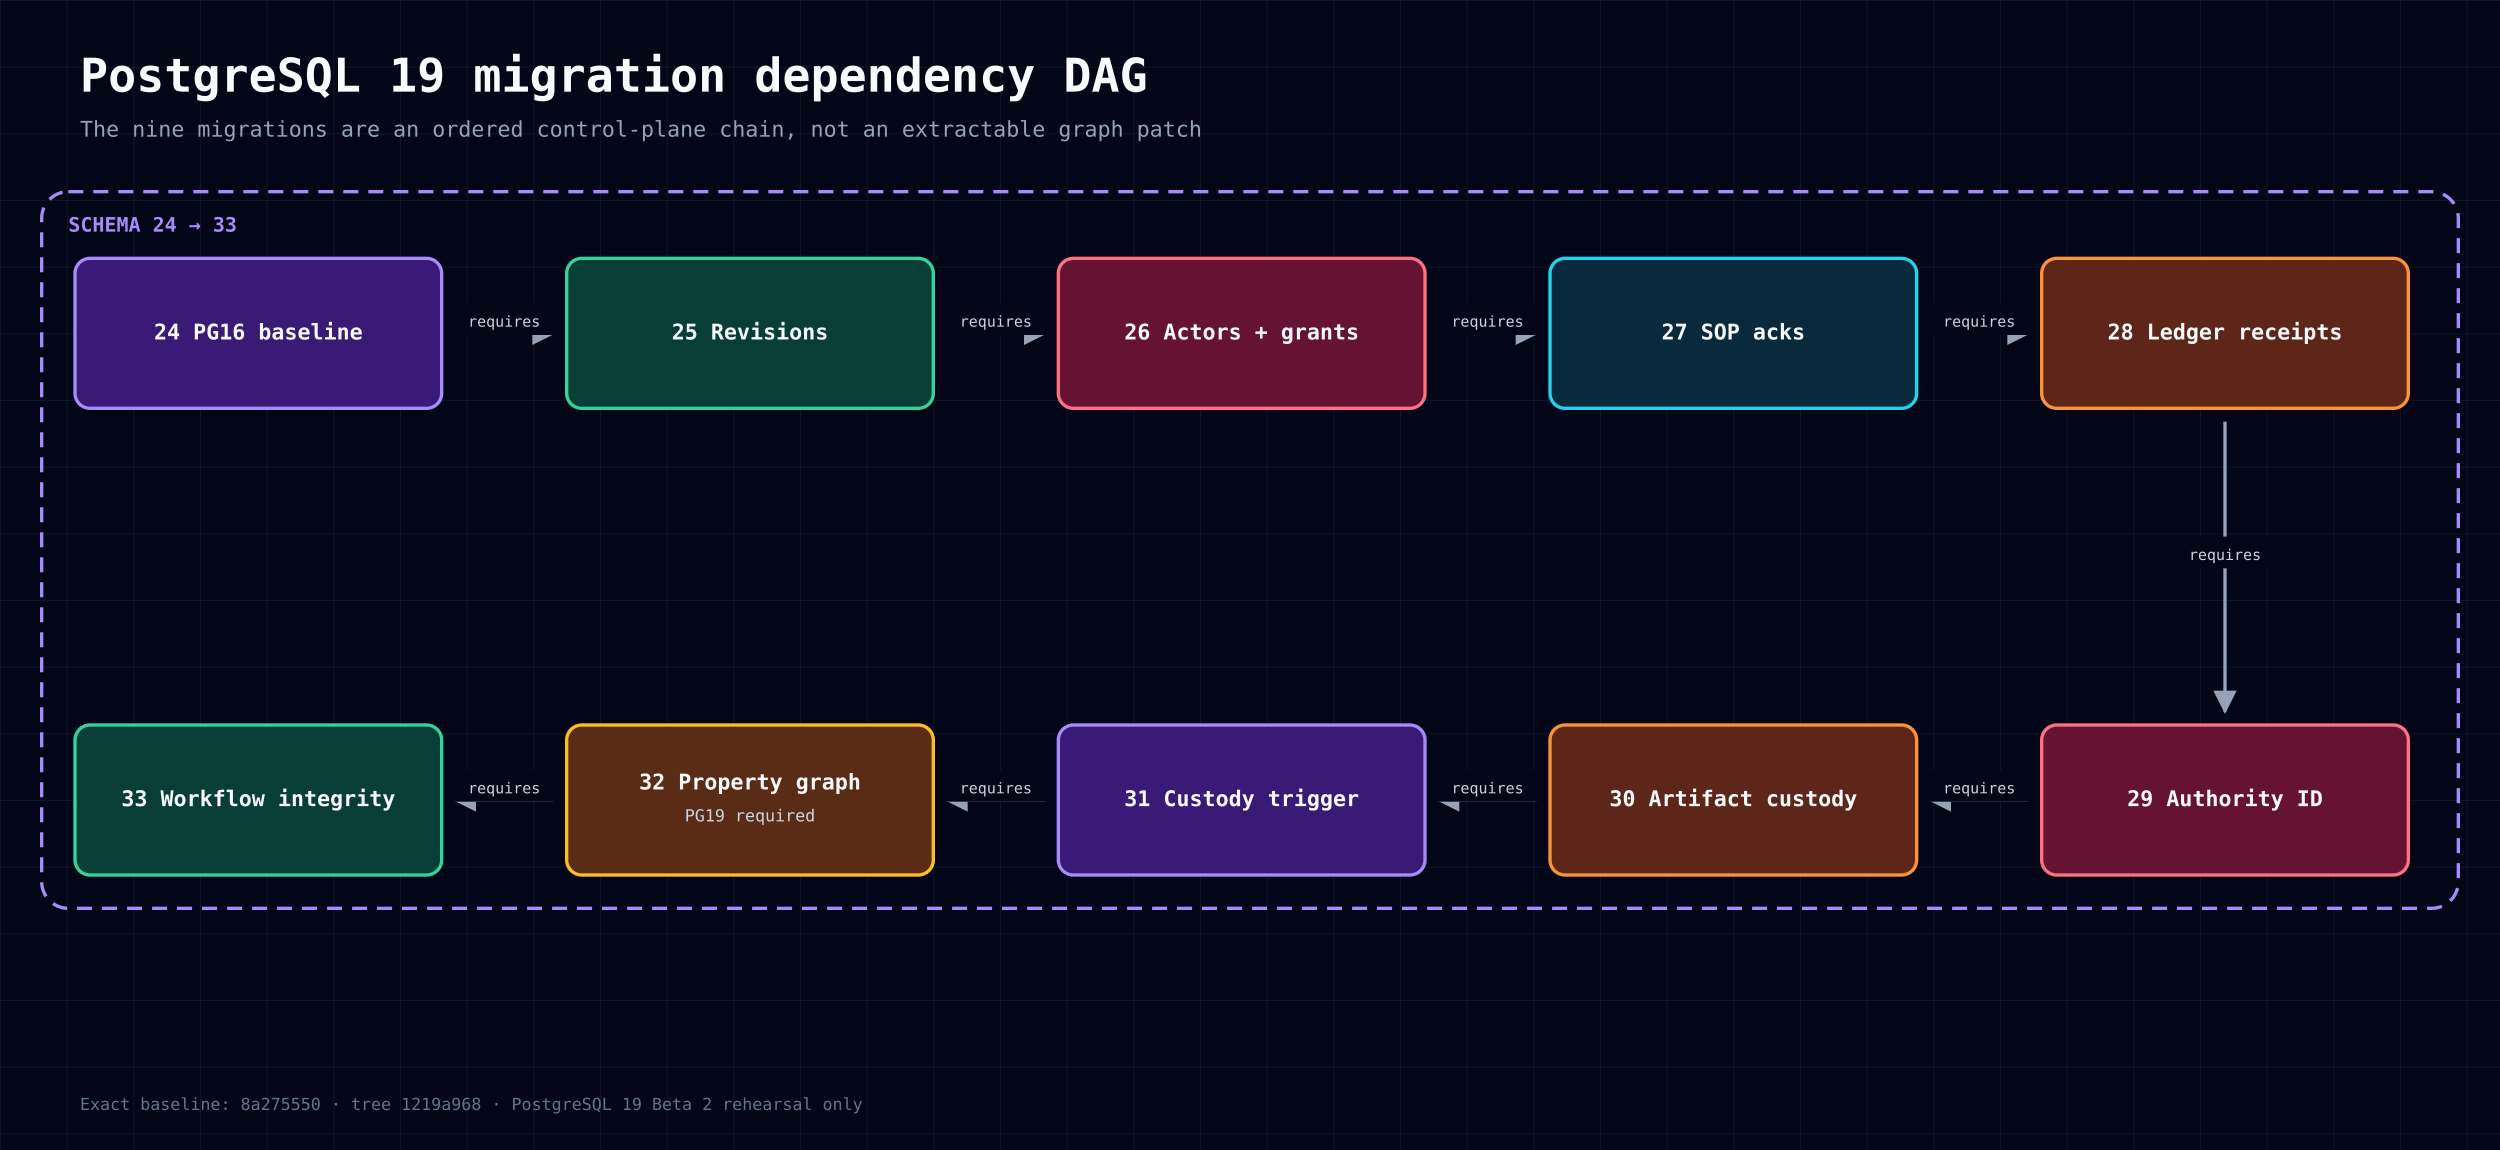
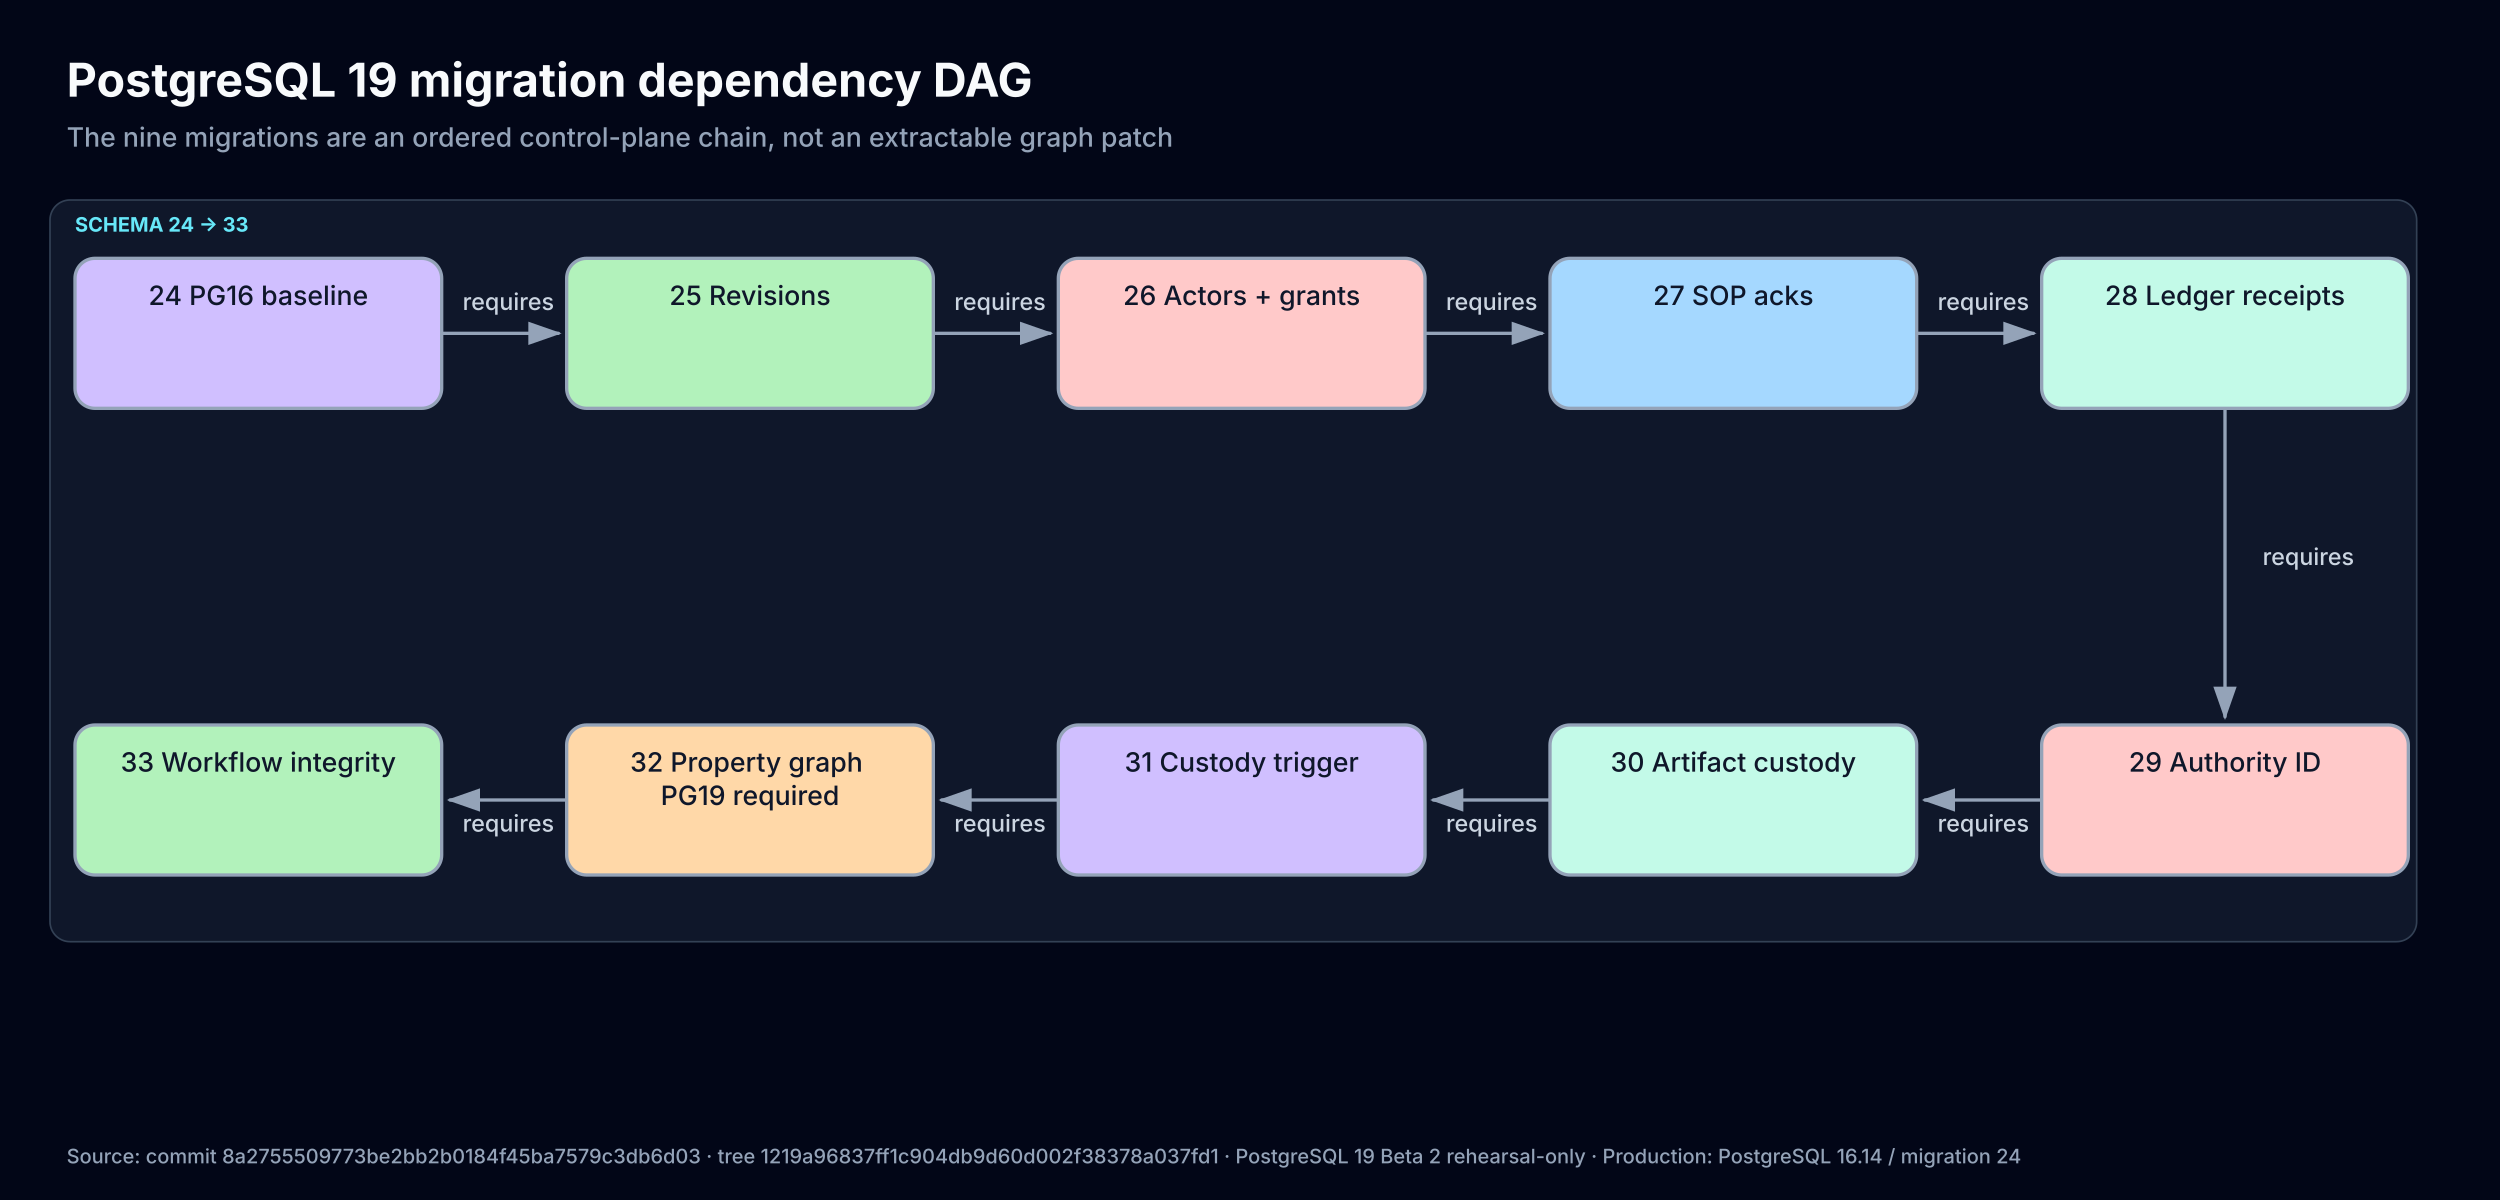
- <svg xmlns="http://www.w3.org/2000/svg" width="1500" height="690" viewBox="0 0 1500 690" role="img" aria-labelledby="title desc">
+ <svg xmlns="http://www.w3.org/2000/svg" width="1500" height="720" viewBox="0 0 1500 720" role="img" aria-labelledby="svg-title svg-desc">
+   <rect width="100%" height="100%" fill="#020617" />
  <defs>
-     <pattern id="grid" width="40" height="40" patternUnits="userSpaceOnUse">
-       <path d="M40 0H0V40" fill="none" stroke="#1e293b" stroke-width="0.5" />
-     </pattern>
-     <marker id="arrow" viewBox="0 0 10 10" refX="9" refY="5" markerWidth="7" markerHeight="7" orient="auto-start-reverse">
-       <path d="M0 0L10 5L0 10z" fill="#94a3b8" />
-     </marker>
-     <marker id="arrowRose" viewBox="0 0 10 10" refX="9" refY="5" markerWidth="7" markerHeight="7" orient="auto-start-reverse">
-       <path d="M0 0L10 5L0 10z" fill="#fb7185" />
+     <marker id="svg-arrowhead" markerWidth="10" markerHeight="7" refX="9" refY="3.5" orient="auto">
+       <polygon points="0 0, 10 3.5, 0 7" fill="#94a3b8" />
    </marker>
  </defs>
-   <rect width="1500" height="690" fill="#020617" />
-   <rect width="1500" height="690" fill="url(#grid)" />
-   <text x="48" y="55" fill="#f8fafc" font-family="ui-monospace,monospace" font-size="28" font-weight="700">PostgreSQL 19 migration dependency DAG</text>
-   <text x="48" y="82" fill="#94a3b8" font-family="ui-monospace,monospace" font-size="13">The nine migrations are an ordered control-plane chain, not an extractable graph patch</text>
-   <rect x="25" y="115" width="1450" height="430" rx="16" fill="none" stroke="#a78bfa" stroke-width="2" stroke-dasharray="9 6" />
-   <text x="41" y="139" fill="#a78bfa" font-family="ui-monospace,monospace" font-size="12" font-weight="700">SCHEMA 24 → 33</text>
-   <path d="M273 200 L332 200" fill="none" stroke="#94a3b8" stroke-width="2" marker-end="url(#arrow)" />
-   <rect x="254.5" y="182" width="96" height="19" rx="4" fill="#020617" />
-   <text x="302.5" y="196" text-anchor="middle" fill="#cbd5e1" font-family="ui-monospace,monospace" font-size="9">requires</text>
-   <path d="M568 200 L627 200" fill="none" stroke="#94a3b8" stroke-width="2" marker-end="url(#arrow)" />
-   <rect x="549.5" y="182" width="96" height="19" rx="4" fill="#020617" />
-   <text x="597.5" y="196" text-anchor="middle" fill="#cbd5e1" font-family="ui-monospace,monospace" font-size="9">requires</text>
-   <path d="M863 200 L922 200" fill="none" stroke="#94a3b8" stroke-width="2" marker-end="url(#arrow)" />
-   <rect x="844.5" y="182" width="96" height="19" rx="4" fill="#020617" />
-   <text x="892.5" y="196" text-anchor="middle" fill="#cbd5e1" font-family="ui-monospace,monospace" font-size="9">requires</text>
-   <path d="M1158 200 L1217 200" fill="none" stroke="#94a3b8" stroke-width="2" marker-end="url(#arrow)" />
-   <rect x="1139.5" y="182" width="96" height="19" rx="4" fill="#020617" />
-   <text x="1187.5" y="196" text-anchor="middle" fill="#cbd5e1" font-family="ui-monospace,monospace" font-size="9">requires</text>
-   <path d="M1335 253 L1335 427" fill="none" stroke="#94a3b8" stroke-width="2" marker-end="url(#arrow)" />
-   <rect x="1287" y="322" width="96" height="19" rx="4" fill="#020617" />
-   <text x="1335" y="336" text-anchor="middle" fill="#cbd5e1" font-family="ui-monospace,monospace" font-size="9">requires</text>
-   <path d="M1217 480 L1158 480" fill="none" stroke="#94a3b8" stroke-width="2" marker-end="url(#arrow)" />
-   <rect x="1139.5" y="462" width="96" height="19" rx="4" fill="#020617" />
-   <text x="1187.5" y="476" text-anchor="middle" fill="#cbd5e1" font-family="ui-monospace,monospace" font-size="9">requires</text>
-   <path d="M922 480 L863 480" fill="none" stroke="#94a3b8" stroke-width="2" marker-end="url(#arrow)" />
-   <rect x="844.5" y="462" width="96" height="19" rx="4" fill="#020617" />
-   <text x="892.5" y="476" text-anchor="middle" fill="#cbd5e1" font-family="ui-monospace,monospace" font-size="9">requires</text>
-   <path d="M627 480 L568 480" fill="none" stroke="#94a3b8" stroke-width="2" marker-end="url(#arrow)" />
-   <rect x="549.5" y="462" width="96" height="19" rx="4" fill="#020617" />
-   <text x="597.5" y="476" text-anchor="middle" fill="#cbd5e1" font-family="ui-monospace,monospace" font-size="9">requires</text>
-   <path d="M332 480 L273 480" fill="none" stroke="#94a3b8" stroke-width="2" marker-end="url(#arrow)" />
-   <rect x="254.5" y="462" width="96" height="19" rx="4" fill="#020617" />
-   <text x="302.5" y="476" text-anchor="middle" fill="#cbd5e1" font-family="ui-monospace,monospace" font-size="9">requires</text>
-   <rect x="45" y="155" width="220" height="90" rx="9" fill="#0f172a" />
-   <rect x="45" y="155" width="220" height="90" rx="9" fill="#4c1d95" fill-opacity=".72" stroke="#a78bfa" stroke-width="2" />
-   <text x="155" y="200" text-anchor="middle" dominant-baseline="middle" fill="#f8fafc" font-family="ui-monospace,monospace" font-size="13" font-weight="700">24 PG16 baseline</text>
-   <rect x="340" y="155" width="220" height="90" rx="9" fill="#0f172a" />
-   <rect x="340" y="155" width="220" height="90" rx="9" fill="#064e3b" fill-opacity=".72" stroke="#34d399" stroke-width="2" />
-   <text x="450" y="200" text-anchor="middle" dominant-baseline="middle" fill="#f8fafc" font-family="ui-monospace,monospace" font-size="13" font-weight="700">25 Revisions</text>
-   <rect x="635" y="155" width="220" height="90" rx="9" fill="#0f172a" />
-   <rect x="635" y="155" width="220" height="90" rx="9" fill="#881337" fill-opacity=".72" stroke="#fb7185" stroke-width="2" />
-   <text x="745" y="200" text-anchor="middle" dominant-baseline="middle" fill="#f8fafc" font-family="ui-monospace,monospace" font-size="13" font-weight="700">26 Actors + grants</text>
-   <rect x="930" y="155" width="220" height="90" rx="9" fill="#0f172a" />
-   <rect x="930" y="155" width="220" height="90" rx="9" fill="#083344" fill-opacity=".72" stroke="#22d3ee" stroke-width="2" />
-   <text x="1040" y="200" text-anchor="middle" dominant-baseline="middle" fill="#f8fafc" font-family="ui-monospace,monospace" font-size="13" font-weight="700">27 SOP acks</text>
-   <rect x="1225" y="155" width="220" height="90" rx="9" fill="#0f172a" />
-   <rect x="1225" y="155" width="220" height="90" rx="9" fill="#7c2d12" fill-opacity=".72" stroke="#fb923c" stroke-width="2" />
-   <text x="1335" y="200" text-anchor="middle" dominant-baseline="middle" fill="#f8fafc" font-family="ui-monospace,monospace" font-size="13" font-weight="700">28 Ledger receipts</text>
-   <rect x="1225" y="435" width="220" height="90" rx="9" fill="#0f172a" />
-   <rect x="1225" y="435" width="220" height="90" rx="9" fill="#881337" fill-opacity=".72" stroke="#fb7185" stroke-width="2" />
-   <text x="1335" y="480" text-anchor="middle" dominant-baseline="middle" fill="#f8fafc" font-family="ui-monospace,monospace" font-size="13" font-weight="700">29 Authority ID</text>
-   <rect x="930" y="435" width="220" height="90" rx="9" fill="#0f172a" />
-   <rect x="930" y="435" width="220" height="90" rx="9" fill="#7c2d12" fill-opacity=".72" stroke="#fb923c" stroke-width="2" />
-   <text x="1040" y="480" text-anchor="middle" dominant-baseline="middle" fill="#f8fafc" font-family="ui-monospace,monospace" font-size="13" font-weight="700">30 Artifact custody</text>
-   <rect x="635" y="435" width="220" height="90" rx="9" fill="#0f172a" />
-   <rect x="635" y="435" width="220" height="90" rx="9" fill="#4c1d95" fill-opacity=".72" stroke="#a78bfa" stroke-width="2" />
-   <text x="745" y="480" text-anchor="middle" dominant-baseline="middle" fill="#f8fafc" font-family="ui-monospace,monospace" font-size="13" font-weight="700">31 Custody trigger</text>
-   <rect x="340" y="435" width="220" height="90" rx="9" fill="#0f172a" />
-   <rect x="340" y="435" width="220" height="90" rx="9" fill="#78350f" fill-opacity=".72" stroke="#fbbf24" stroke-width="2" />
-   <text x="450" y="470" text-anchor="middle" dominant-baseline="middle" fill="#f8fafc" font-family="ui-monospace,monospace" font-size="13" font-weight="700">32 Property graph</text>
-   <text x="450" y="490" text-anchor="middle" dominant-baseline="middle" fill="#cbd5e1" font-family="ui-monospace,monospace" font-size="10" font-weight="400">PG19 required</text>
-   <rect x="45" y="435" width="220" height="90" rx="9" fill="#0f172a" />
-   <rect x="45" y="435" width="220" height="90" rx="9" fill="#064e3b" fill-opacity=".72" stroke="#34d399" stroke-width="2" />
-   <text x="155" y="480" text-anchor="middle" dominant-baseline="middle" fill="#f8fafc" font-family="ui-monospace,monospace" font-size="13" font-weight="700">33 Workflow integrity</text>
-   <text x="48" y="666" fill="#64748b" font-family="ui-monospace,monospace" font-size="10">Exact baseline: 8a275550 · tree 1219a968 · PostgreSQL 19 Beta 2 rehearsal only</text>
+   <rect id="scene-section_0" x="30" y="120" width="1420" height="445" rx="12" fill="#0f172a" stroke="#334155" stroke-width="1" opacity="1" />
+   <polyline id="scene-a0" points="265,200 335,200" fill="none" stroke="#94a3b8" stroke-width="2" stroke-linecap="round" stroke-linejoin="round" marker-end="url(#svg-arrowhead)" opacity="1" />
+   <polyline id="scene-a1" points="560,200 630,200" fill="none" stroke="#94a3b8" stroke-width="2" stroke-linecap="round" stroke-linejoin="round" marker-end="url(#svg-arrowhead)" opacity="1" />
+   <polyline id="scene-a2" points="855,200 925,200" fill="none" stroke="#94a3b8" stroke-width="2" stroke-linecap="round" stroke-linejoin="round" marker-end="url(#svg-arrowhead)" opacity="1" />
+   <polyline id="scene-a3" points="1150,200 1220,200" fill="none" stroke="#94a3b8" stroke-width="2" stroke-linecap="round" stroke-linejoin="round" marker-end="url(#svg-arrowhead)" opacity="1" />
+   <polyline id="scene-a4" points="1335,245 1335,430" fill="none" stroke="#94a3b8" stroke-width="2" stroke-linecap="round" stroke-linejoin="round" marker-end="url(#svg-arrowhead)" opacity="1" />
+   <polyline id="scene-a5" points="1225,480 1155,480" fill="none" stroke="#94a3b8" stroke-width="2" stroke-linecap="round" stroke-linejoin="round" marker-end="url(#svg-arrowhead)" opacity="1" />
+   <polyline id="scene-a6" points="930,480 860,480" fill="none" stroke="#94a3b8" stroke-width="2" stroke-linecap="round" stroke-linejoin="round" marker-end="url(#svg-arrowhead)" opacity="1" />
+   <polyline id="scene-a7" points="635,480 565,480" fill="none" stroke="#94a3b8" stroke-width="2" stroke-linecap="round" stroke-linejoin="round" marker-end="url(#svg-arrowhead)" opacity="1" />
+   <polyline id="scene-a8" points="340,480 270,480" fill="none" stroke="#94a3b8" stroke-width="2" stroke-linecap="round" stroke-linejoin="round" marker-end="url(#svg-arrowhead)" opacity="1" />
+   <rect id="scene-r_m24" x="45" y="155" width="220" height="90" rx="12" fill="#d0bfff" stroke="#94a3b8" stroke-width="2" opacity="1" />
+   <rect id="scene-r_m25" x="340" y="155" width="220" height="90" rx="12" fill="#b2f2bb" stroke="#94a3b8" stroke-width="2" opacity="1" />
+   <rect id="scene-r_m26" x="635" y="155" width="220" height="90" rx="12" fill="#ffc9c9" stroke="#94a3b8" stroke-width="2" opacity="1" />
+   <rect id="scene-r_m27" x="930" y="155" width="220" height="90" rx="12" fill="#a5d8ff" stroke="#94a3b8" stroke-width="2" opacity="1" />
+   <rect id="scene-r_m28" x="1225" y="155" width="220" height="90" rx="12" fill="#c3fae8" stroke="#94a3b8" stroke-width="2" opacity="1" />
+   <rect id="scene-r_m29" x="1225" y="435" width="220" height="90" rx="12" fill="#ffc9c9" stroke="#94a3b8" stroke-width="2" opacity="1" />
+   <rect id="scene-r_m30" x="930" y="435" width="220" height="90" rx="12" fill="#c3fae8" stroke="#94a3b8" stroke-width="2" opacity="1" />
+   <rect id="scene-r_m31" x="635" y="435" width="220" height="90" rx="12" fill="#d0bfff" stroke="#94a3b8" stroke-width="2" opacity="1" />
+   <rect id="scene-r_m32" x="340" y="435" width="220" height="90" rx="12" fill="#ffd8a8" stroke="#94a3b8" stroke-width="2" opacity="1" />
+   <rect id="scene-r_m33" x="45" y="435" width="220" height="90" rx="12" fill="#b2f2bb" stroke="#94a3b8" stroke-width="2" opacity="1" />
+   <text id="scene-title" x="40" y="30" fill="#f8fafc" font-family="Inter, ui-sans-serif, system-ui, sans-serif" font-size="28" font-weight="700" text-anchor="start" opacity="1">
+     <tspan x="40" dy="28">PostgreSQL 19 migration dependency DAG</tspan>
+   </text>
+   <text id="scene-subtitle" x="40" y="72" fill="#94a3b8" font-family="Inter, ui-sans-serif, system-ui, sans-serif" font-size="16" font-weight="500" text-anchor="start" opacity="1">
+     <tspan x="40" dy="16">The nine migrations are an ordered control-plane chain, not an extractable graph patch</tspan>
+   </text>
+   <text id="scene-section_label_0" x="45" y="127" fill="#67e8f9" font-family="Inter, ui-sans-serif, system-ui, sans-serif" font-size="12" font-weight="700" text-anchor="start" opacity="1">
+     <tspan x="45" dy="12">SCHEMA 24 → 33</tspan>
+   </text>
+   <text id="scene-t_m24" x="155" y="167" fill="#0f172a" font-family="Inter, ui-sans-serif, system-ui, sans-serif" font-size="16" font-weight="500" text-anchor="middle" opacity="1">
+     <tspan x="155" dy="16">24 PG16 baseline</tspan>
+   </text>
+   <text id="scene-t_m25" x="450" y="167" fill="#0f172a" font-family="Inter, ui-sans-serif, system-ui, sans-serif" font-size="16" font-weight="500" text-anchor="middle" opacity="1">
+     <tspan x="450" dy="16">25 Revisions</tspan>
+   </text>
+   <text id="scene-t_m26" x="745" y="167" fill="#0f172a" font-family="Inter, ui-sans-serif, system-ui, sans-serif" font-size="16" font-weight="500" text-anchor="middle" opacity="1">
+     <tspan x="745" dy="16">26 Actors + grants</tspan>
+   </text>
+   <text id="scene-t_m27" x="1040" y="167" fill="#0f172a" font-family="Inter, ui-sans-serif, system-ui, sans-serif" font-size="16" font-weight="500" text-anchor="middle" opacity="1">
+     <tspan x="1040" dy="16">27 SOP acks</tspan>
+   </text>
+   <text id="scene-t_m28" x="1335" y="167" fill="#0f172a" font-family="Inter, ui-sans-serif, system-ui, sans-serif" font-size="16" font-weight="500" text-anchor="middle" opacity="1">
+     <tspan x="1335" dy="16">28 Ledger receipts</tspan>
+   </text>
+   <text id="scene-t_m29" x="1335" y="447" fill="#0f172a" font-family="Inter, ui-sans-serif, system-ui, sans-serif" font-size="16" font-weight="500" text-anchor="middle" opacity="1">
+     <tspan x="1335" dy="16">29 Authority ID</tspan>
+   </text>
+   <text id="scene-t_m30" x="1040" y="447" fill="#0f172a" font-family="Inter, ui-sans-serif, system-ui, sans-serif" font-size="16" font-weight="500" text-anchor="middle" opacity="1">
+     <tspan x="1040" dy="16">30 Artifact custody</tspan>
+   </text>
+   <text id="scene-t_m31" x="745" y="447" fill="#0f172a" font-family="Inter, ui-sans-serif, system-ui, sans-serif" font-size="16" font-weight="500" text-anchor="middle" opacity="1">
+     <tspan x="745" dy="16">31 Custody trigger</tspan>
+   </text>
+   <text id="scene-t_m32" x="450" y="447" fill="#0f172a" font-family="Inter, ui-sans-serif, system-ui, sans-serif" font-size="16" font-weight="500" text-anchor="middle" opacity="1">
+     <tspan x="450" dy="16">32 Property graph</tspan>
+     <tspan x="450" dy="20">PG19 required</tspan>
+   </text>
+   <text id="scene-t_m33" x="155" y="447" fill="#0f172a" font-family="Inter, ui-sans-serif, system-ui, sans-serif" font-size="16" font-weight="500" text-anchor="middle" opacity="1">
+     <tspan x="155" dy="16">33 Workflow integrity</tspan>
+   </text>
+   <text id="scene-provenance_footer" x="40" y="686" fill="#94a3b8" font-family="Inter, ui-sans-serif, system-ui, sans-serif" font-size="12" font-weight="500" text-anchor="start" opacity="1">
+     <tspan x="40" dy="12">Source: commit 8a2755509773be2bb2b0184f45ba7579c3db6d03 · tree 1219a96837ff1c904db9d60d002f38378a037fd1 · PostgreSQL 19 Beta 2 rehearsal-only · Production: PostgreSQL 16.14 / migration 24</tspan>
+   </text>
+   <text id="scene-edge_label_0" x="305" y="172" fill="#cbd5e1" font-family="Inter, ui-sans-serif, system-ui, sans-serif" font-size="14" font-weight="500" text-anchor="middle" opacity="1">
+     <tspan x="305" dy="14">requires</tspan>
+   </text>
+   <text id="scene-edge_label_1" x="600" y="172" fill="#cbd5e1" font-family="Inter, ui-sans-serif, system-ui, sans-serif" font-size="14" font-weight="500" text-anchor="middle" opacity="1">
+     <tspan x="600" dy="14">requires</tspan>
+   </text>
+   <text id="scene-edge_label_2" x="895" y="172" fill="#cbd5e1" font-family="Inter, ui-sans-serif, system-ui, sans-serif" font-size="14" font-weight="500" text-anchor="middle" opacity="1">
+     <tspan x="895" dy="14">requires</tspan>
+   </text>
+   <text id="scene-edge_label_3" x="1190" y="172" fill="#cbd5e1" font-family="Inter, ui-sans-serif, system-ui, sans-serif" font-size="14" font-weight="500" text-anchor="middle" opacity="1">
+     <tspan x="1190" dy="14">requires</tspan>
+   </text>
+   <text id="scene-edge_label_4" x="1385" y="325" fill="#cbd5e1" font-family="Inter, ui-sans-serif, system-ui, sans-serif" font-size="14" font-weight="500" text-anchor="middle" opacity="1">
+     <tspan x="1385" dy="14">requires</tspan>
+   </text>
+   <text id="scene-edge_label_5" x="1190" y="485" fill="#cbd5e1" font-family="Inter, ui-sans-serif, system-ui, sans-serif" font-size="14" font-weight="500" text-anchor="middle" opacity="1">
+     <tspan x="1190" dy="14">requires</tspan>
+   </text>
+   <text id="scene-edge_label_6" x="895" y="485" fill="#cbd5e1" font-family="Inter, ui-sans-serif, system-ui, sans-serif" font-size="14" font-weight="500" text-anchor="middle" opacity="1">
+     <tspan x="895" dy="14">requires</tspan>
+   </text>
+   <text id="scene-edge_label_7" x="600" y="485" fill="#cbd5e1" font-family="Inter, ui-sans-serif, system-ui, sans-serif" font-size="14" font-weight="500" text-anchor="middle" opacity="1">
+     <tspan x="600" dy="14">requires</tspan>
+   </text>
+   <text id="scene-edge_label_8" x="305" y="485" fill="#cbd5e1" font-family="Inter, ui-sans-serif, system-ui, sans-serif" font-size="14" font-weight="500" text-anchor="middle" opacity="1">
+     <tspan x="305" dy="14">requires</tspan>
+   </text>
</svg>
